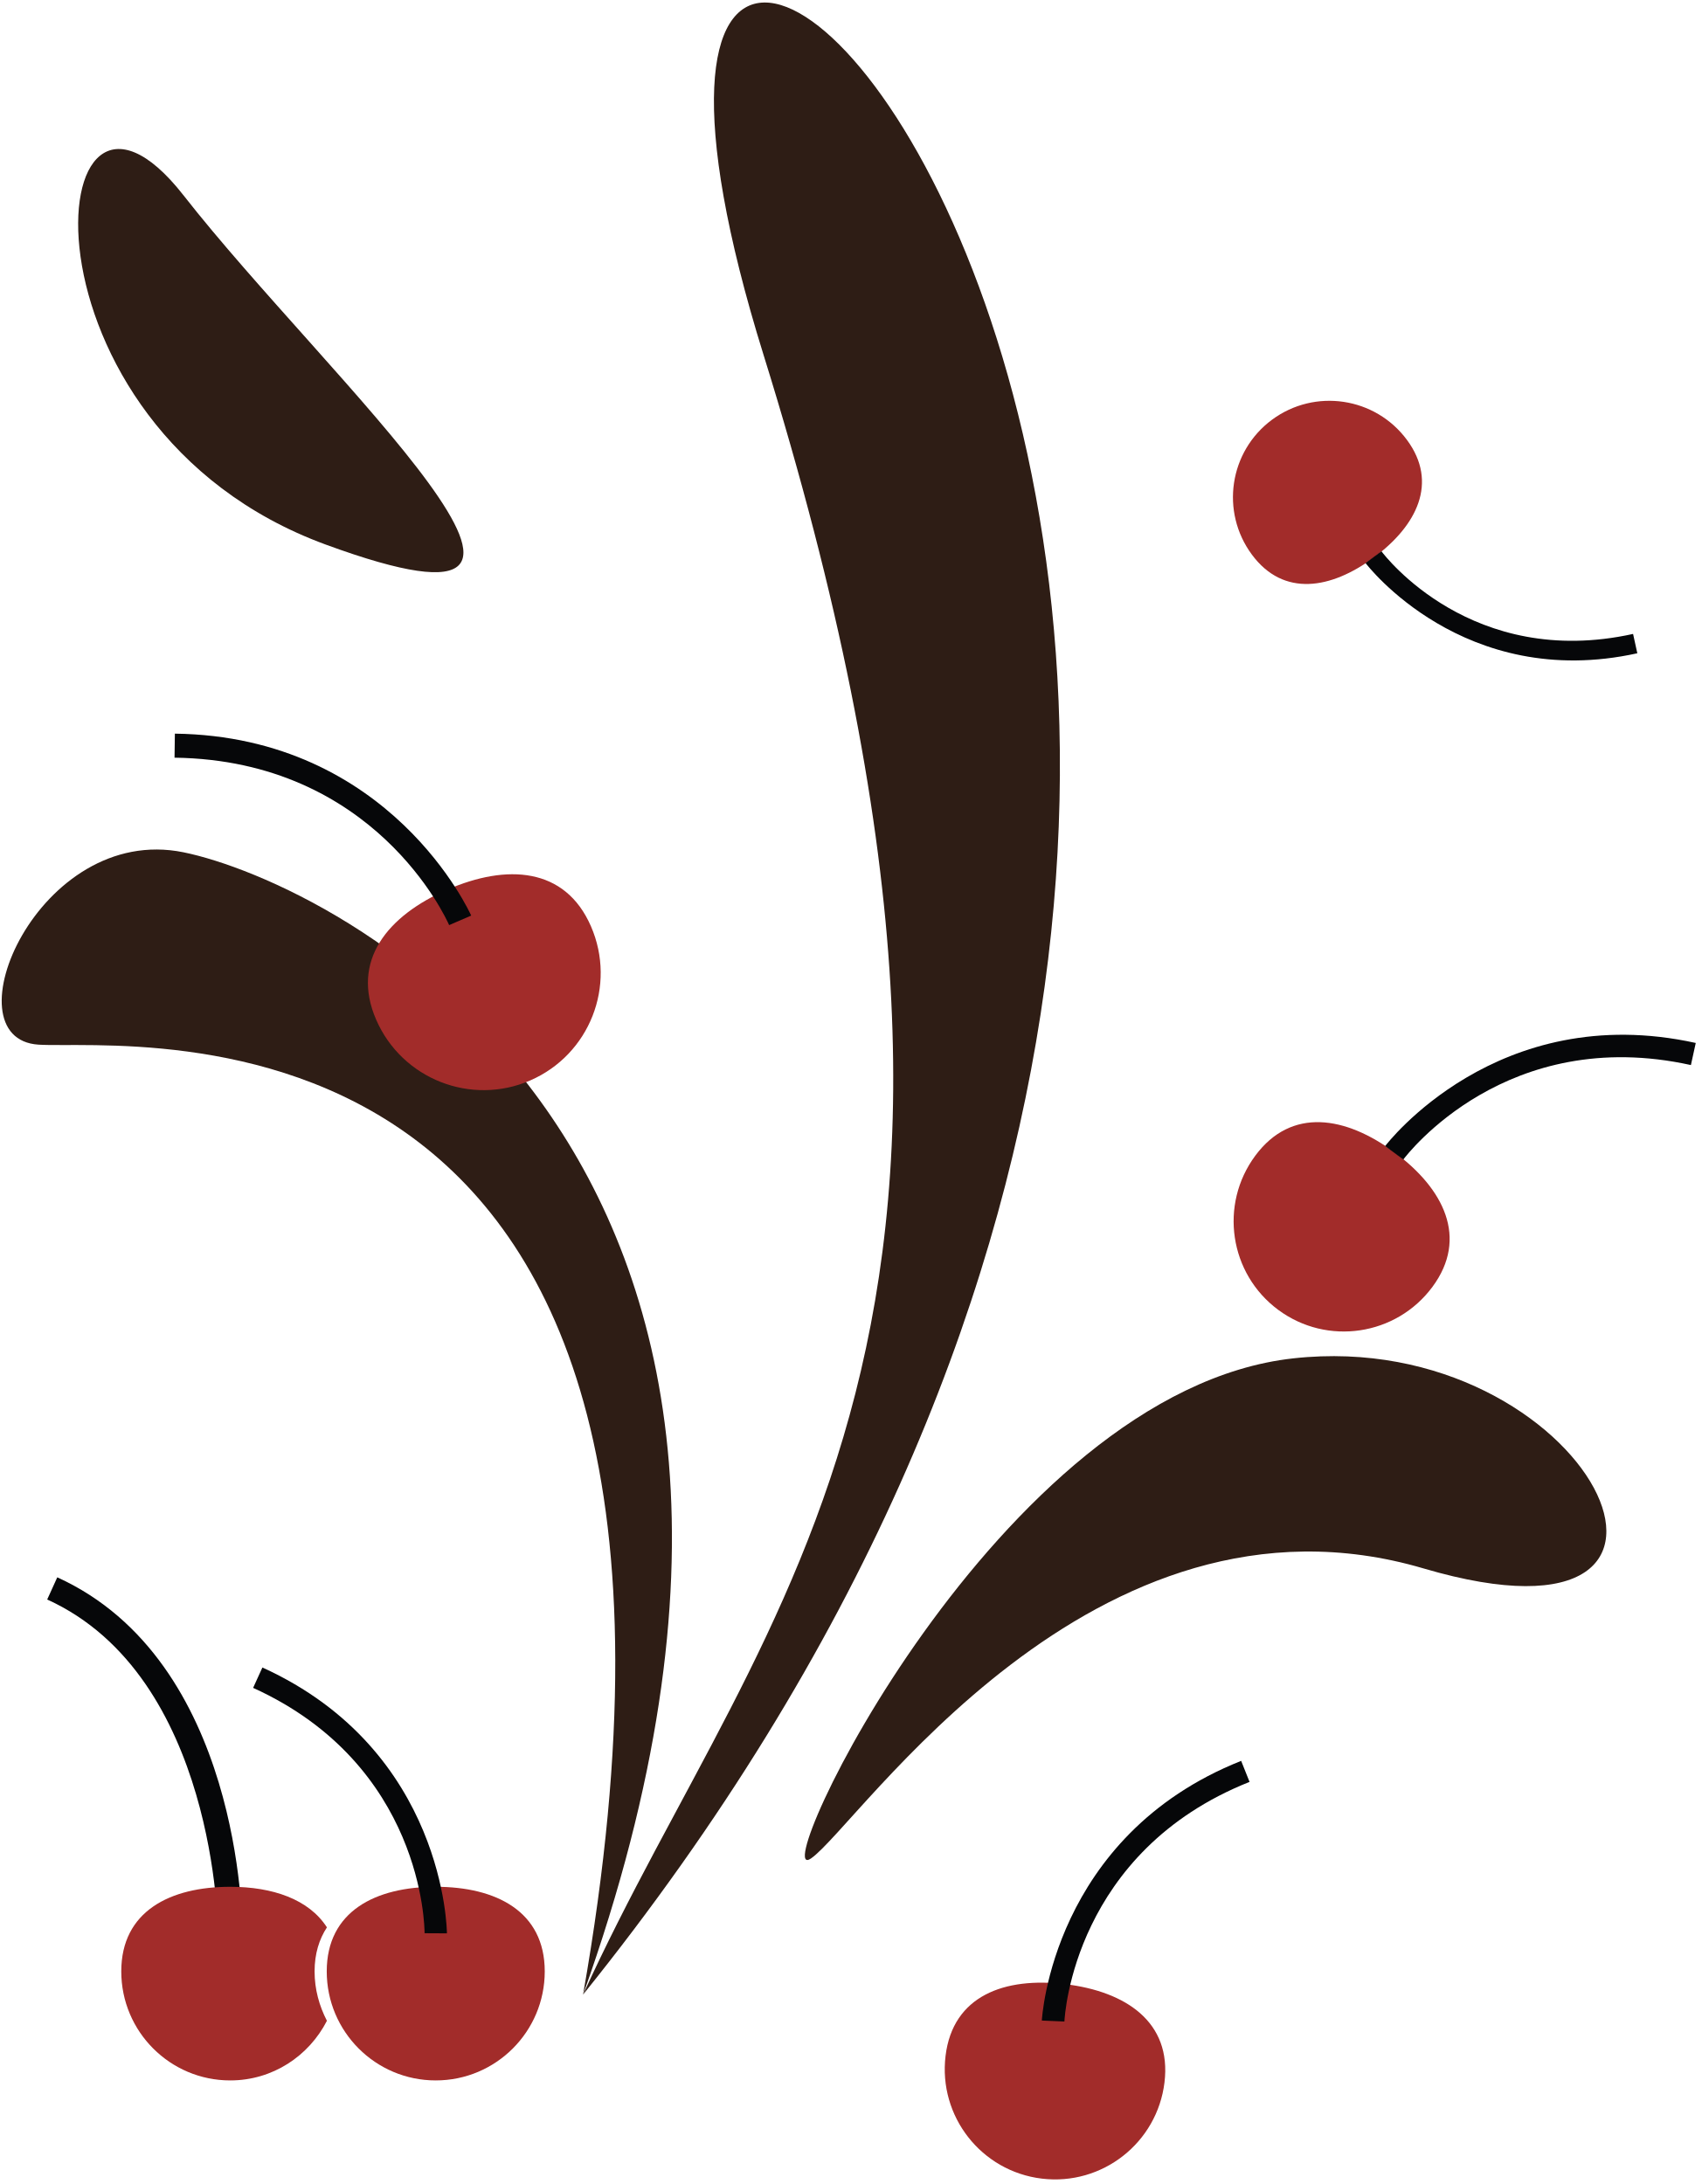
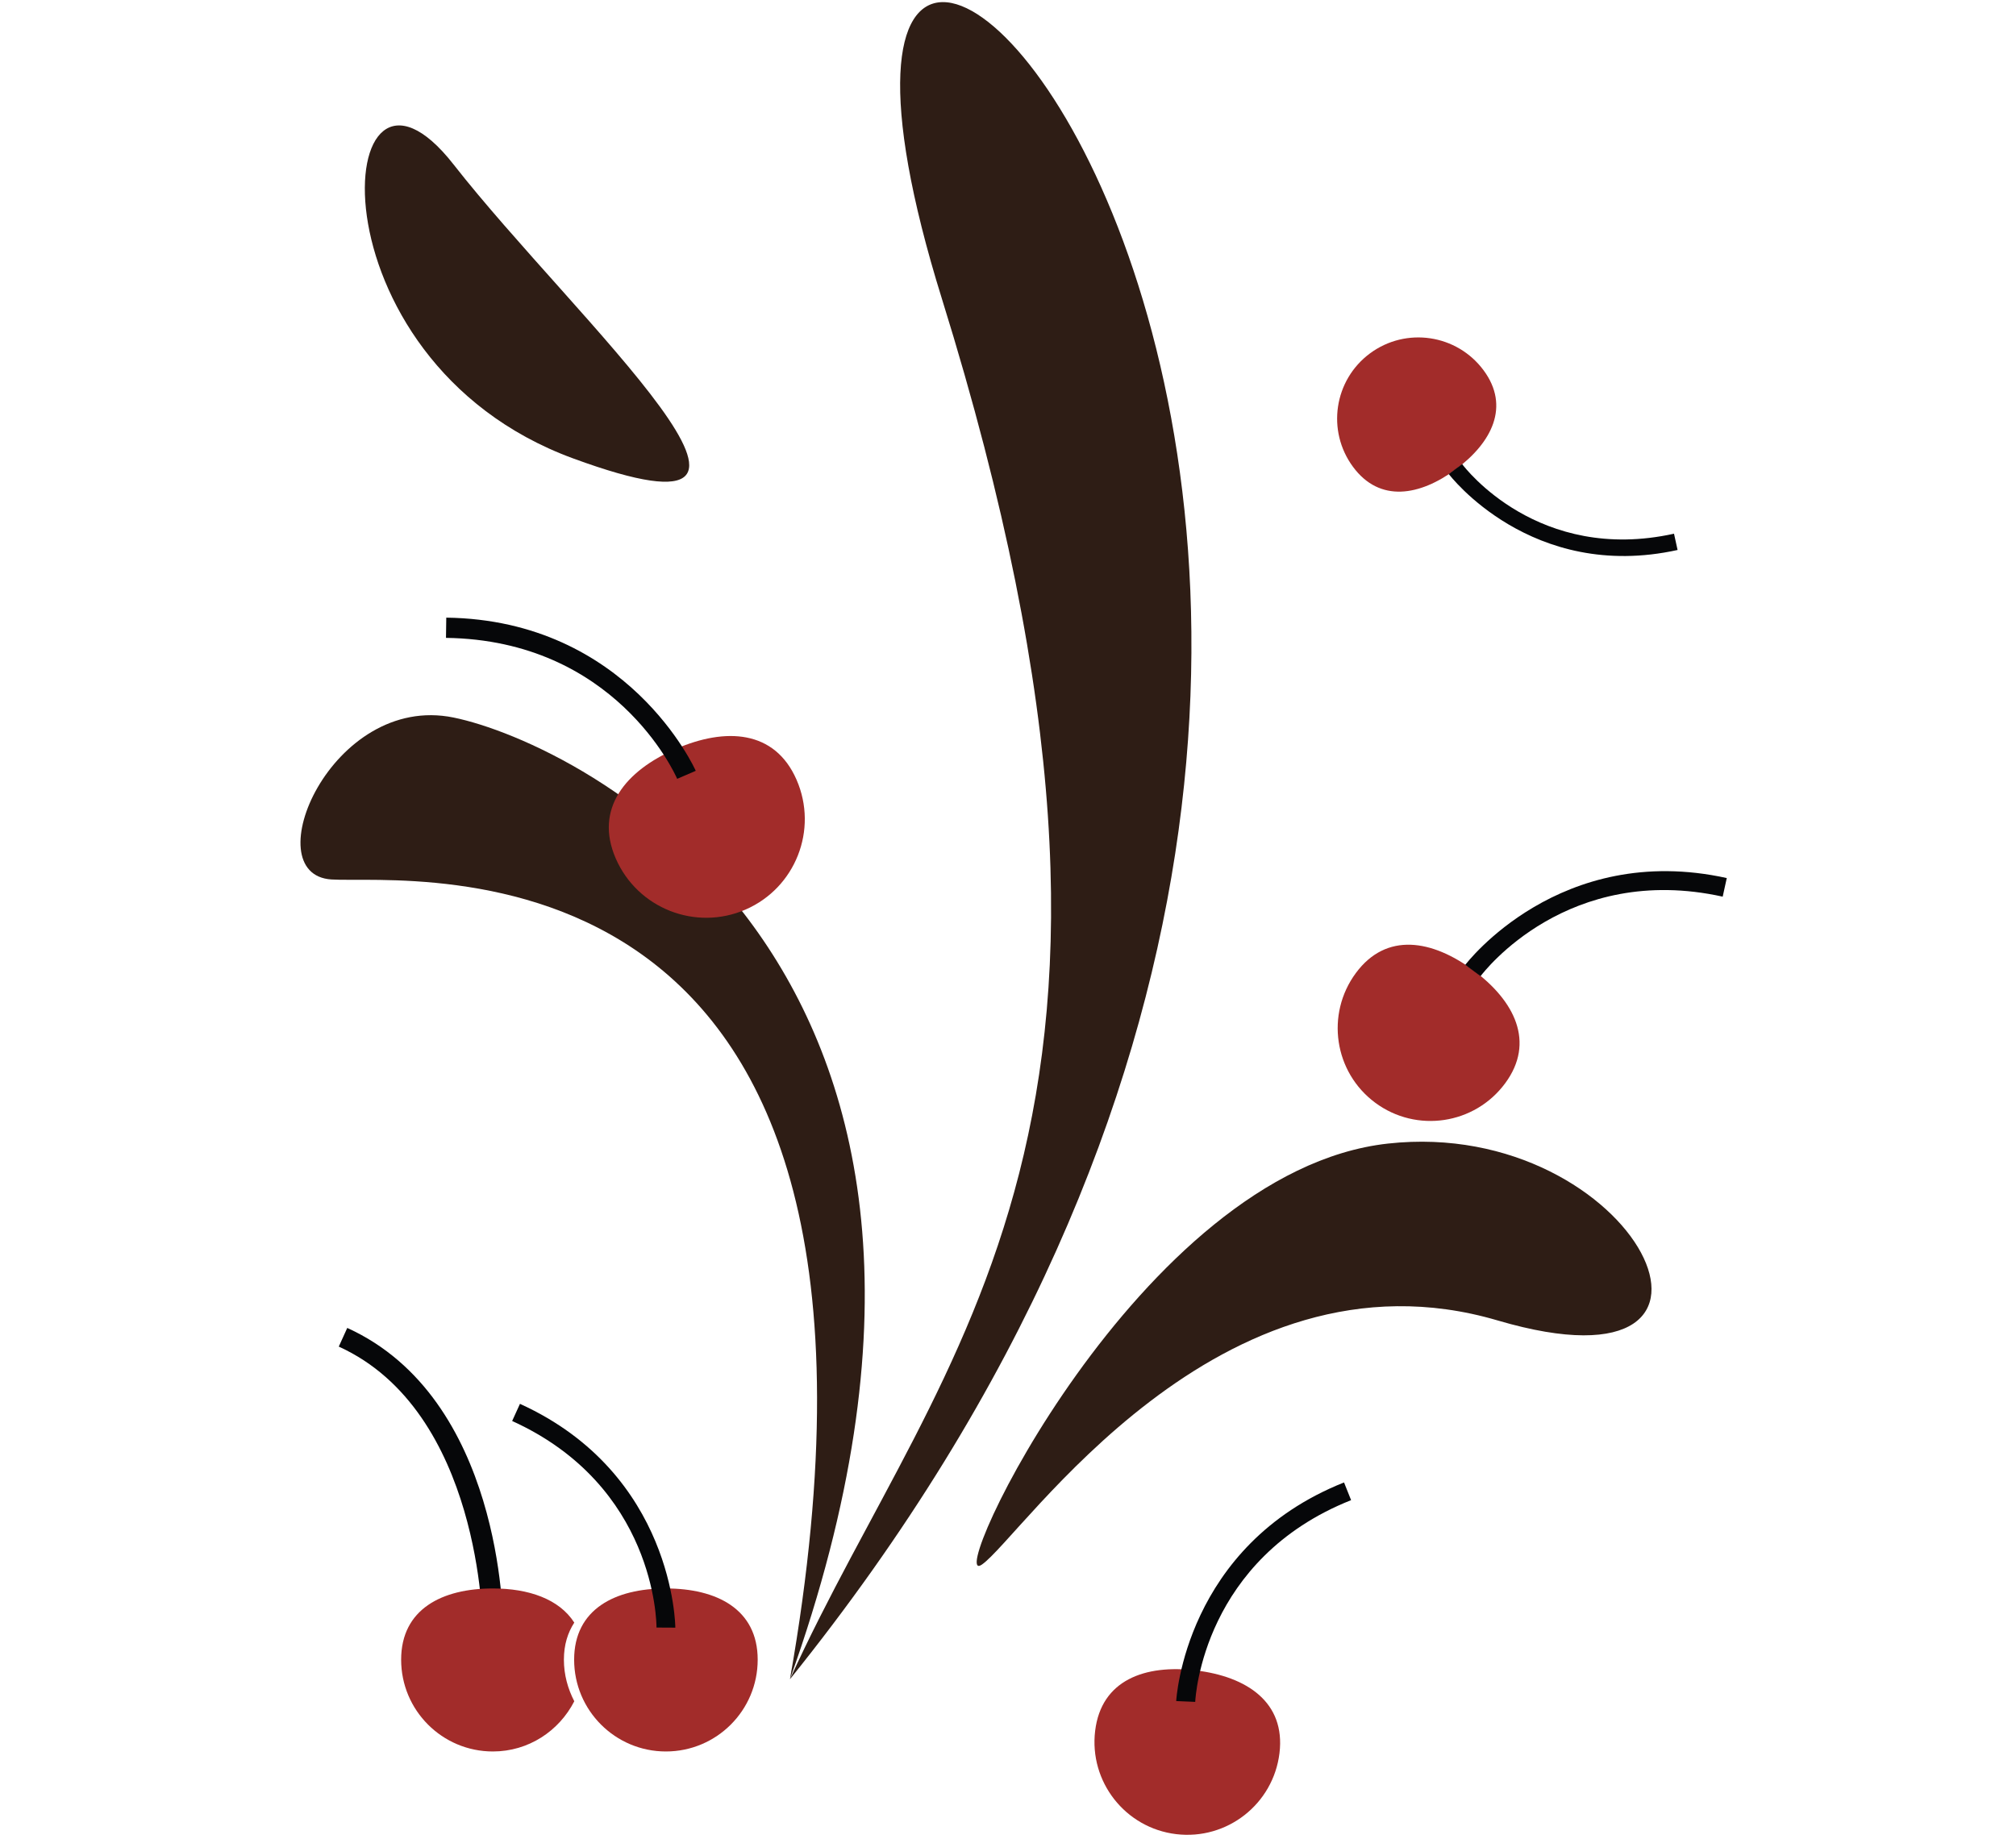
- <svg xmlns="http://www.w3.org/2000/svg" width="575" height="738" viewBox="0 0 575 738" fill="none">
-   <path d="M197 674C258 540 361 451 258 120C155 -211 575.176 204.161 197 674C258 328 44 355 13 353C-18 351 13 278 62 288C111 298 299.4 387.6 197 674Z" fill="#2E1D15" />
-   <path d="M62 66C110.626 128.18 218.124 223.682 110 184C1.876 144.318 13.374 3.82 62 66Z" fill="#2E1D15" />
-   <path d="M437 459C337 470 258 639 274 628C290 617 369 497 481 530C593 563 537 448 437 459Z" fill="#2E1D15" />
-   <path d="M81.902 653.301L73.681 653.261C73.681 652.404 73.107 566.479 15.948 540.49L19.35 533C81.393 561.196 81.912 649.541 81.902 653.301Z" fill="#060709" />
-   <path d="M110.456 651.275C104.347 641.773 92.089 637.57 77.789 637.57C57.461 637.57 40.974 645.831 40.974 666.159C40.974 686.508 57.461 703 77.789 703C92.094 703 104.352 694.769 110.456 682.848C107.861 677.818 106.288 672.218 106.288 666.159C106.288 660.136 107.861 655.272 110.456 651.275Z" fill="#A22C2A" />
-   <path d="M184.052 666.159C184.052 686.508 167.555 703 147.217 703C126.888 703 110.396 686.513 110.396 666.159C110.396 645.831 126.883 637.57 147.217 637.57C167.55 637.57 184.052 645.831 184.052 666.159Z" fill="#A22C2A" />
-   <path d="M151.002 653.301L143.451 653.261C143.451 650.947 142.811 596.379 85.521 570.35L88.656 563.47C150.478 591.565 151.002 652.681 151.002 653.301Z" fill="#060709" />
-   <path d="M127.1 344.582C135.827 364.627 159.152 373.798 179.187 365.075C199.212 356.356 208.387 333.041 199.657 312.991C190.938 292.966 171.154 291.899 151.124 300.62C131.094 309.341 118.381 324.558 127.1 344.582Z" fill="#A22C2A" />
-   <path d="M159.196 309.386L151.75 312.605C150.751 310.329 126.571 256.915 58.969 256.029L59.085 247.907C132.037 248.87 158.929 308.776 159.196 309.386Z" fill="#060709" />
-   <path d="M475.359 148.642C464.648 134.17 444.234 131.125 429.769 141.831C415.312 152.531 412.262 172.938 422.976 187.414C433.676 201.871 449.75 199.067 464.211 188.364C478.672 177.661 486.06 163.099 475.359 148.642Z" fill="#A22C2A" />
-   <path d="M461.375 190.264L466.741 186.284C467.969 187.922 497.393 226.206 551.763 214.215L553.197 220.749C494.522 233.684 461.704 190.703 461.375 190.264Z" fill="#060709" />
-   <path d="M483.982 434.838C471.741 451.377 448.41 454.857 431.879 442.622C415.357 430.393 411.871 407.07 424.115 390.527C436.344 374.005 454.715 377.209 471.241 389.441C487.768 401.673 496.211 418.316 483.982 434.838Z" fill="#A22C2A" />
-   <path d="M468 387.27L474.132 391.818C475.536 389.947 509.163 346.193 571.301 359.897L572.939 352.429C505.882 337.647 468.376 386.768 468 387.27Z" fill="#060709" />
-   <path d="M393.445 703.653C390.975 724.089 372.405 738.65 351.979 736.181C331.563 733.714 317.001 715.154 319.472 694.713C321.939 674.297 339.5 668.001 359.921 670.469C380.342 672.937 395.913 683.237 393.445 703.653Z" fill="#A22C2A" />
-   <path d="M352 682.77L359.631 683.095C359.744 680.757 363.032 625.65 422.182 602.123L419.347 595.019C355.519 620.415 352.03 682.144 352 682.77Z" fill="#060709" />
+ <svg xmlns="http://www.w3.org/2000/svg" width="809" height="738" viewBox="0 0 809 738" fill="none">
+   <path d="M317 674C378 540 481 451 378 120C275 -211 695.176 204.161 317 674C378 328 164 355 133 353C102 351 133 278 182 288C231 298 419.4 387.6 317 674Z" fill="#2E1D15" />
+   <path d="M182 66C230.626 128.18 338.124 223.682 230 184C121.876 144.318 133.374 3.82 182 66Z" fill="#2E1D15" />
+   <path d="M557 459C457 470 378 639 394 628C410 617 489 497 601 530C713 563 657 448 557 459Z" fill="#2E1D15" />
+   <path d="M201.902 653.301L193.681 653.261C193.681 652.404 193.107 566.479 135.948 540.49L139.35 533C201.393 561.196 201.912 649.541 201.902 653.301Z" fill="#060709" />
+   <path d="M230.456 651.275C224.347 641.773 212.089 637.57 197.789 637.57C177.461 637.57 160.974 645.831 160.974 666.159C160.974 686.508 177.461 703 197.789 703C212.094 703 224.352 694.769 230.456 682.848C227.861 677.818 226.288 672.218 226.288 666.159C226.288 660.136 227.861 655.272 230.456 651.275Z" fill="#A22C2A" />
+   <path d="M304.052 666.159C304.052 686.508 287.555 703 267.217 703C246.888 703 230.396 686.513 230.396 666.159C230.396 645.831 246.883 637.57 267.217 637.57C287.55 637.57 304.052 645.831 304.052 666.159Z" fill="#A22C2A" />
+   <path d="M271.002 653.301L263.451 653.261C263.451 650.947 262.811 596.379 205.521 570.35L208.656 563.47C270.478 591.565 271.002 652.681 271.002 653.301Z" fill="#060709" />
+   <path d="M247.1 344.582C255.827 364.627 279.152 373.798 299.187 365.075C319.212 356.356 328.387 333.041 319.657 312.991C310.938 292.966 291.154 291.899 271.124 300.62C251.094 309.341 238.381 324.558 247.1 344.582Z" fill="#A22C2A" />
+   <path d="M279.196 309.386L271.75 312.605C270.751 310.329 246.571 256.915 178.969 256.029L179.085 247.907C252.037 248.87 278.929 308.776 279.196 309.386Z" fill="#060709" />
+   <path d="M595.359 148.642C584.648 134.17 564.234 131.125 549.769 141.831C535.312 152.531 532.262 172.938 542.976 187.414C553.676 201.871 569.75 199.067 584.211 188.364C598.672 177.661 606.06 163.099 595.359 148.642Z" fill="#A22C2A" />
+   <path d="M581.375 190.264L586.741 186.284C587.969 187.922 617.393 226.206 671.763 214.215L673.197 220.749C614.522 233.684 581.704 190.703 581.375 190.264Z" fill="#060709" />
+   <path d="M603.982 434.838C591.741 451.377 568.41 454.857 551.879 442.622C535.357 430.393 531.871 407.07 544.115 390.527C556.344 374.005 574.715 377.209 591.241 389.441C607.768 401.673 616.211 418.316 603.982 434.838Z" fill="#A22C2A" />
+   <path d="M588 387.27L594.132 391.818C595.536 389.947 629.163 346.193 691.301 359.897L692.939 352.429C625.882 337.647 588.376 386.768 588 387.27Z" fill="#060709" />
+   <path d="M513.445 703.653C510.975 724.089 492.405 738.65 471.979 736.181C451.563 733.714 437.001 715.154 439.472 694.713C441.939 674.297 459.5 668.001 479.921 670.469C500.342 672.937 515.913 683.237 513.445 703.653Z" fill="#A22C2A" />
+   <path d="M472 682.77L479.631 683.095C479.744 680.757 483.032 625.65 542.182 602.123L539.347 595.019C475.519 620.415 472.03 682.144 472 682.77Z" fill="#060709" />
</svg>
